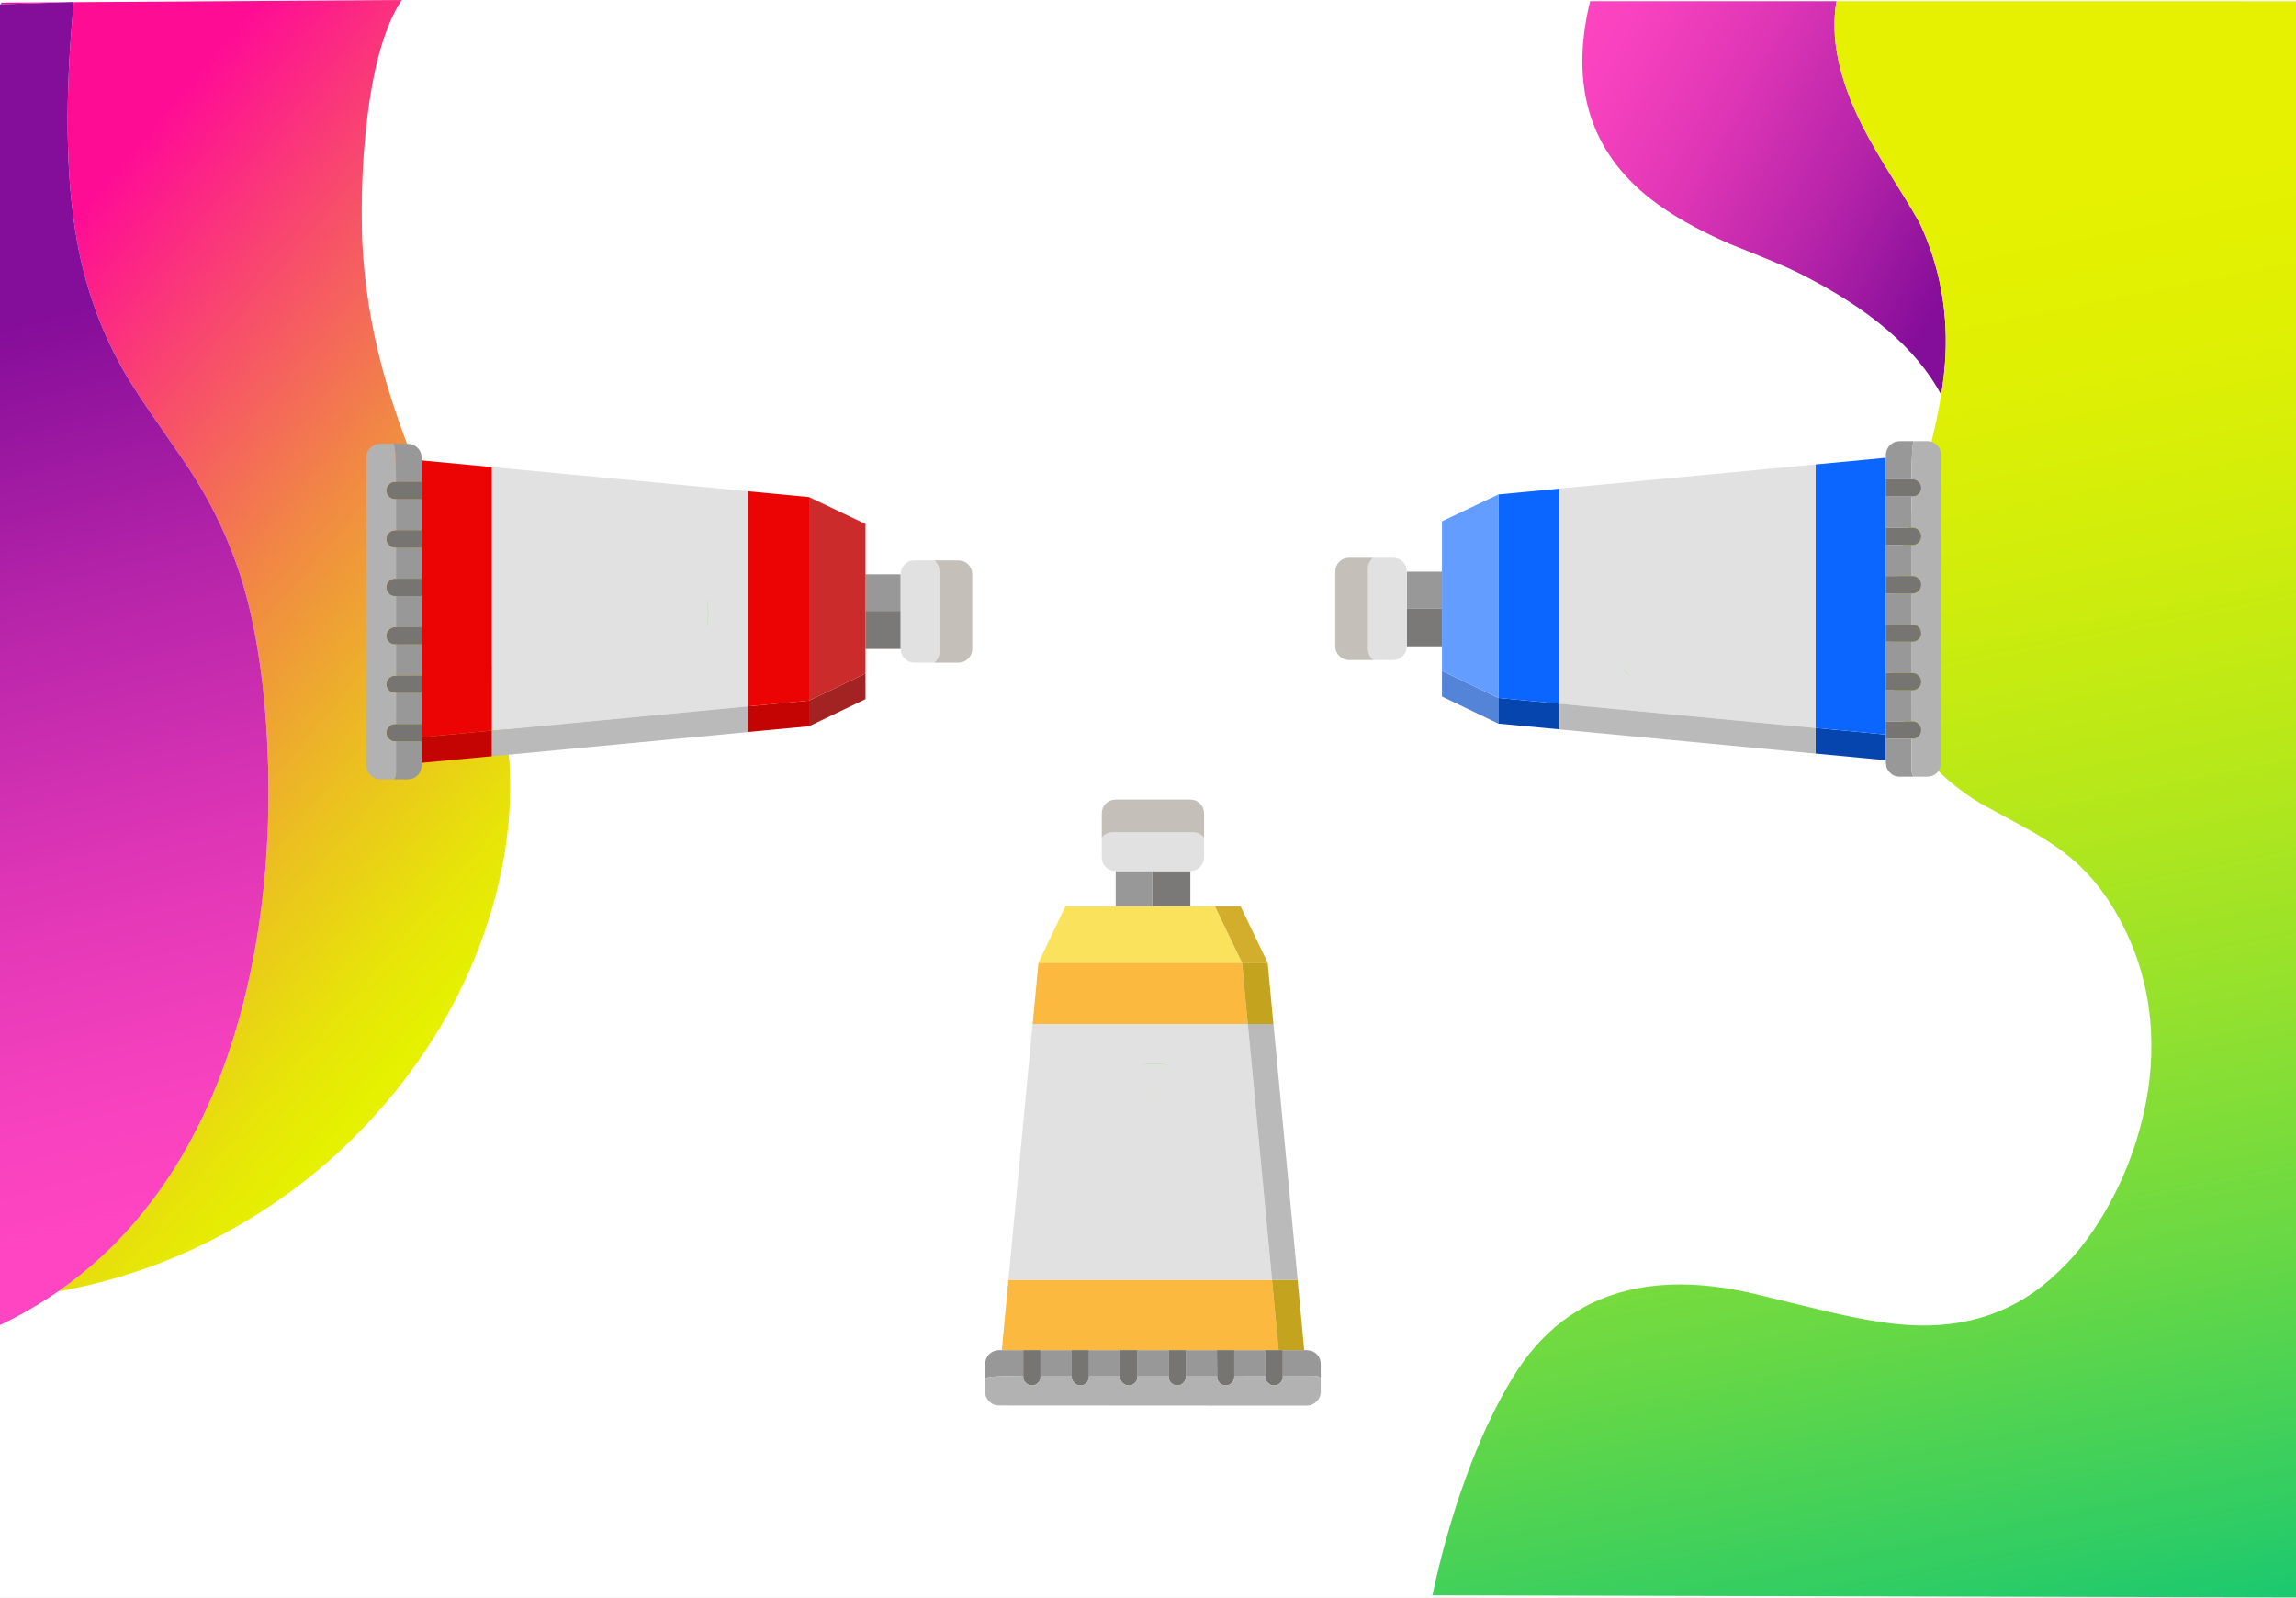
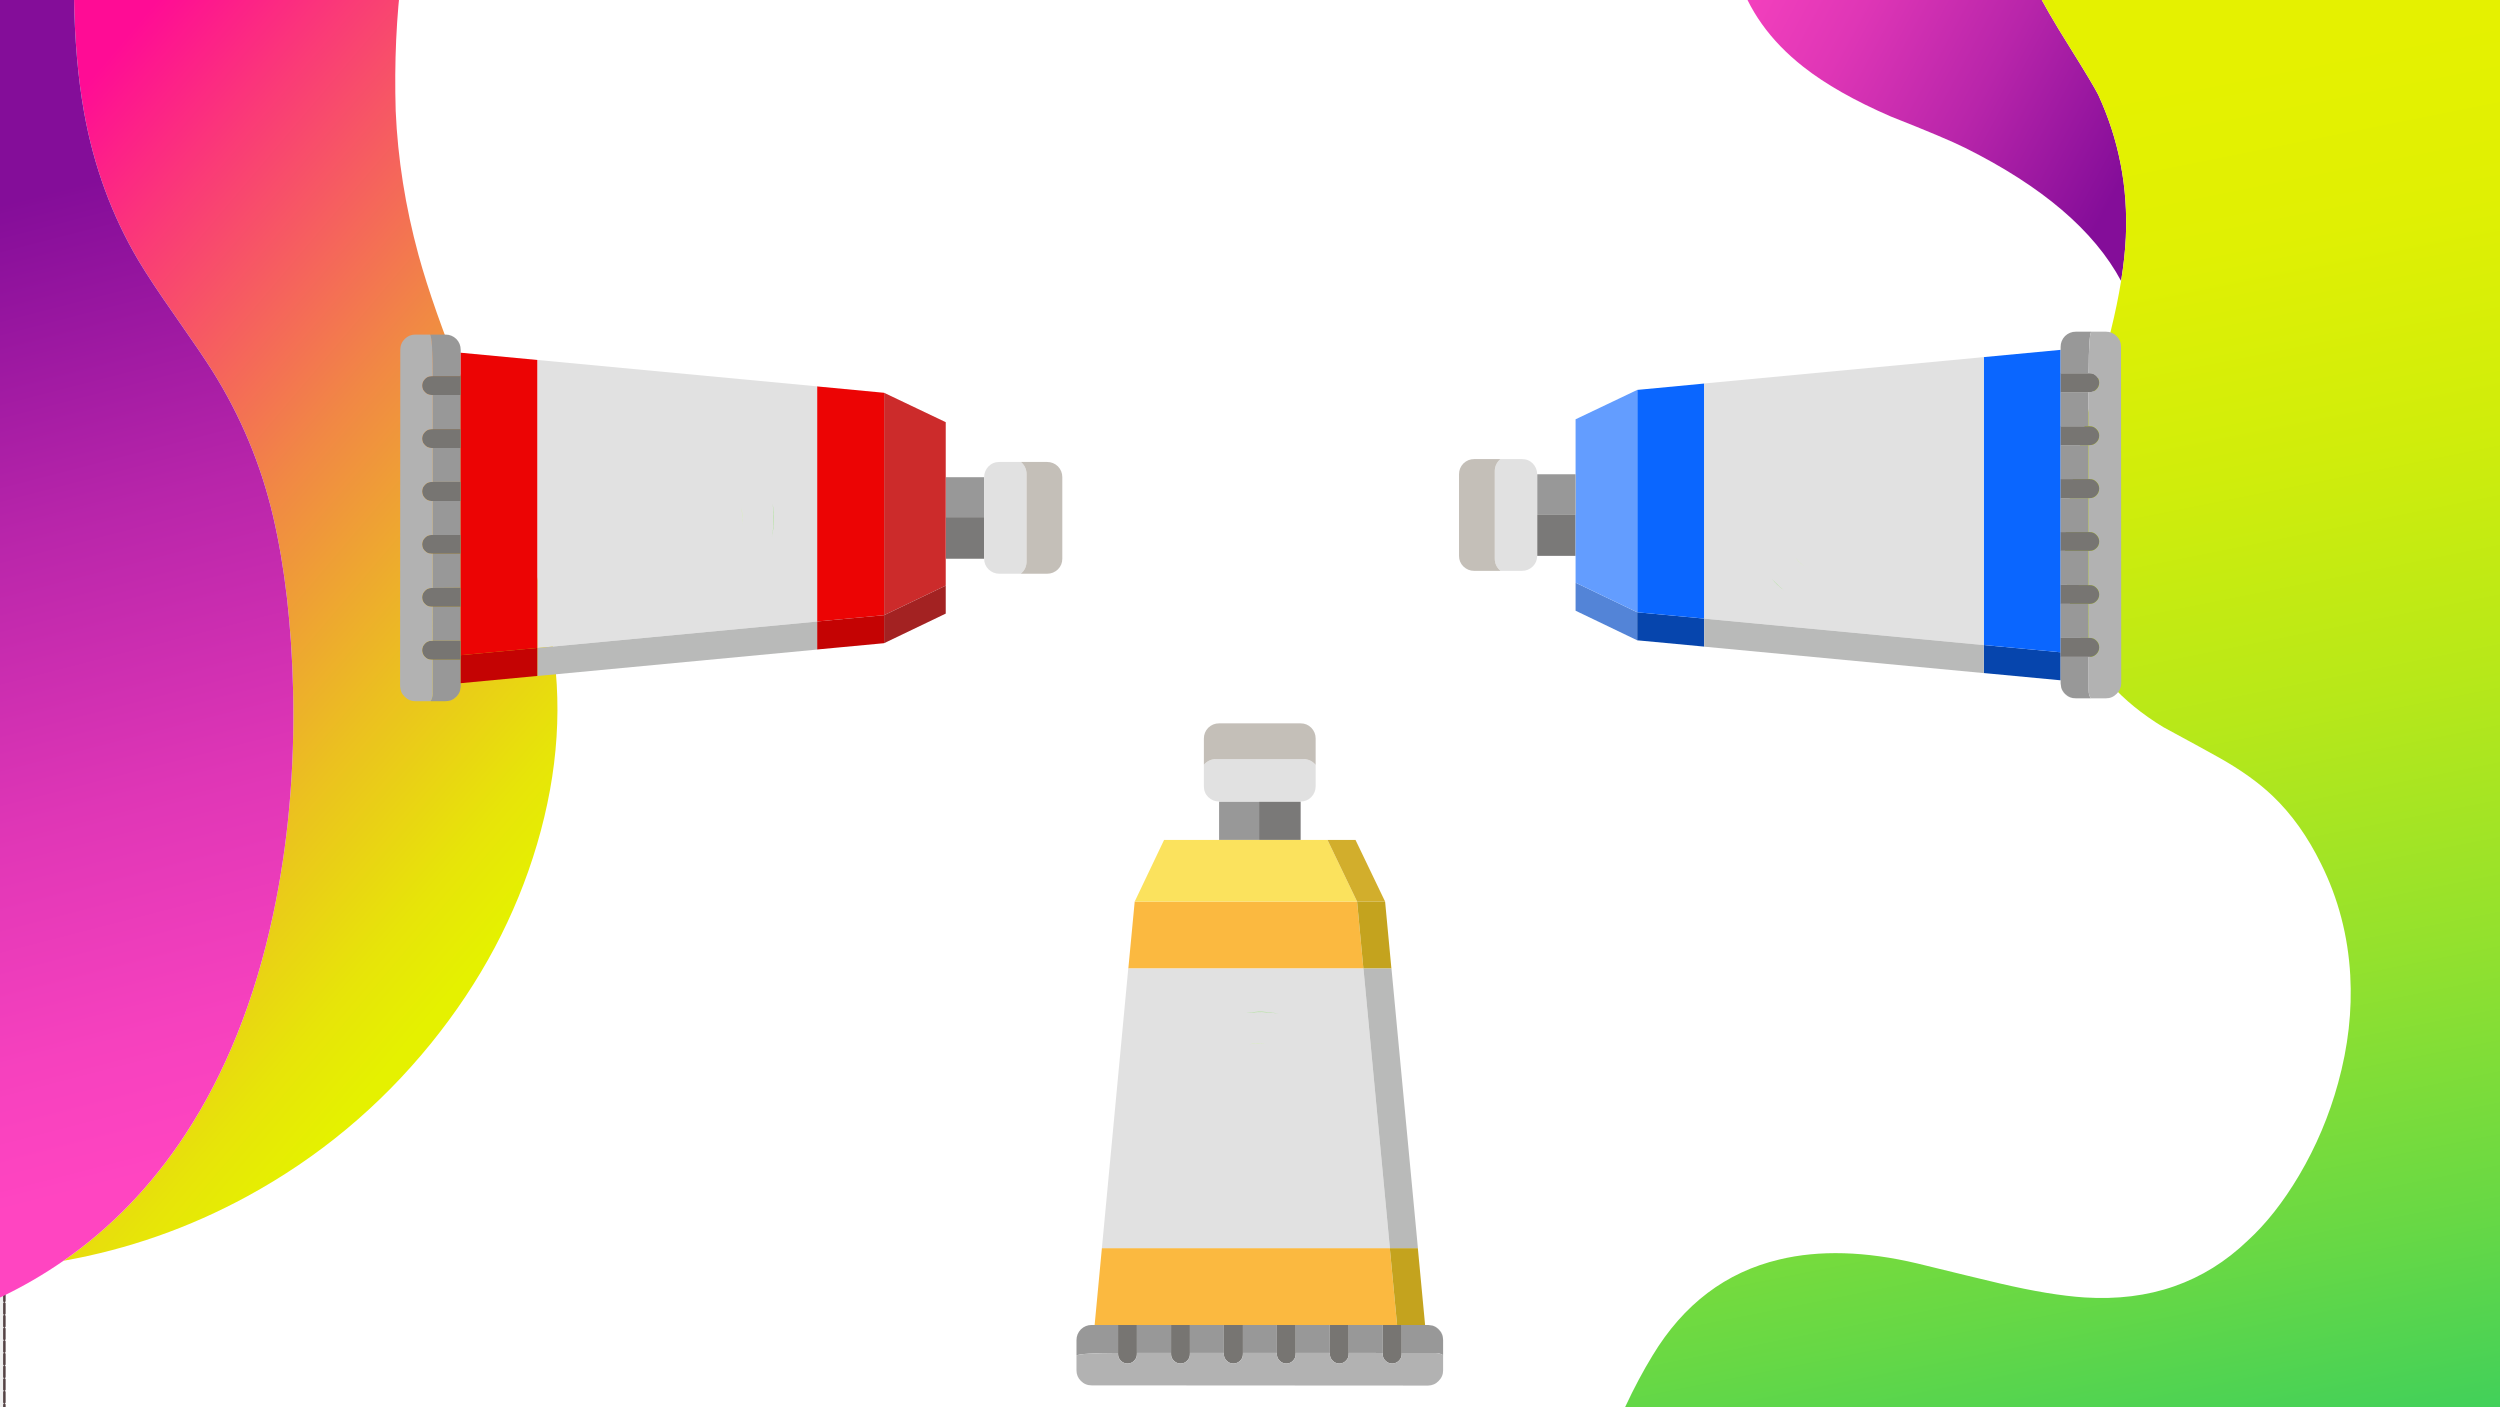
- <svg xmlns="http://www.w3.org/2000/svg" xmlns:xlink="http://www.w3.org/1999/xlink" version="1.1" preserveAspectRatio="none" x="0px" y="0px" width="2046" height="1423.55" viewBox="0 0 2046 1423.55" id="svg170">
+ <svg xmlns="http://www.w3.org/2000/svg" xmlns:xlink="http://www.w3.org/1999/xlink" version="1.1" preserveAspectRatio="none" x="0px" y="0px" width="2567.341" height="1444.89" viewBox="0 0 2567.341 1444.89" id="svg170">
  <defs id="defs144">
    <linearGradient id="Gradient_1" gradientUnits="userSpaceOnUse" x1="-81.55" y1="370.337" x2="470.45" y2="837.763" spreadMethod="pad">
      <stop offset="0%" stop-color="#FF0C95" id="stop2" />
      <stop offset="16.078%" stop-color="#FA3978" id="stop4" />
      <stop offset="45.49%" stop-color="#F18745" id="stop6" />
      <stop offset="70.196%" stop-color="#EBC020" id="stop8" />
      <stop offset="88.235%" stop-color="#E7E409" id="stop10" />
      <stop offset="97.647%" stop-color="#E5F100" id="stop12" />
    </linearGradient>
    <linearGradient id="Gradient_2" gradientUnits="userSpaceOnUse" x1="-67.088" y1="197.012" x2="165.887" y2="1098.188" spreadMethod="pad">
      <stop offset="11.373%" stop-color="#840D99" id="stop15" />
      <stop offset="39.608%" stop-color="#B825AA" id="stop17" />
      <stop offset="64.706%" stop-color="#DF36B6" id="stop19" />
      <stop offset="85.098%" stop-color="#F641BE" id="stop21" />
      <stop offset="97.255%" stop-color="#FF45C1" id="stop23" />
    </linearGradient>
    <linearGradient id="Gradient_3" gradientUnits="userSpaceOnUse" x1="1820.9" y1="216.113" x2="1402.1" y2="-9.512" spreadMethod="pad">
      <stop offset="11.373%" stop-color="#840D99" id="stop26" />
      <stop offset="39.608%" stop-color="#B825AA" id="stop28" />
      <stop offset="64.706%" stop-color="#DF36B6" id="stop30" />
      <stop offset="85.098%" stop-color="#F641BE" id="stop32" />
      <stop offset="97.255%" stop-color="#FF45C1" id="stop34" />
    </linearGradient>
    <linearGradient id="Gradient_4" gradientUnits="userSpaceOnUse" x1="1736.45" y1="1587.062" x2="1468.45" y2="245.938" spreadMethod="pad">
      <stop offset="0%" stop-color="#00C37E" id="stop37" />
      <stop offset="13.333%" stop-color="#31CD63" id="stop39" />
      <stop offset="29.804%" stop-color="#67D845" id="stop41" />
      <stop offset="46.275%" stop-color="#94E12D" id="stop43" />
      <stop offset="61.569%" stop-color="#B7E819" id="stop45" />
      <stop offset="76.078%" stop-color="#D0ED0B" id="stop47" />
      <stop offset="89.412%" stop-color="#E0F003" id="stop49" />
      <stop offset="100%" stop-color="#E5F100" id="stop51" />
    </linearGradient>
    <g id="Symbol_9_0_Layer0_0_FILL">
      <path d="m 1.05,2.35 v 1.4 l 57.7,-1.8 -57.7,0.4 m 326.75,98.3 Q 336.7,32.1 358,0 L 65.75,1.9 q -12.239,127.809 2.8,212.25 11.8,65.95 44.45,121.1 10.2,17.1 29.75,44.95 21.75,31.1 30.35,44.75 34.9,55.6 49.65,118.9 14.5,62.45 16.3,142.4 2.1,96.4 -16.45,182.9 -22.3,103.95 -72,179.45 -40.933,62.086 -98.85,102.25 78.902,-13.999 149.8,-52.55 87.2,-47.45 150,-124.85 Q 412.1,898.7 438,811.05 464.25,722.1 449.05,639.3 439.6,590.1 417.95,532.4 416,527.65 377.45,433.3 353.15,373.7 341.3,330.55 325.25,271.6 322.7,213.05 q -1.75,-59.8 5.1,-112.4 z" id="path54" style="fill:url(#Gradient_1);stroke:none" />
      <path d="M 65.8,1.75 58.75,1.95 1.05,3.75 0,3.8 v 1177 q 27.373,-13.027 51.75,-29.95 57.917,-40.164 98.85,-102.25 49.7,-75.5 72,-179.45 18.55,-86.5 16.45,-182.9 -1.8,-79.95 -16.3,-142.4 Q 208,480.55 173.1,424.95 164.5,411.3 142.75,380.2 123.2,352.35 113,335.25 80.35,280.1 68.55,214.15 53.511,129.709 65.75,1.9 65.791,1.84 65.8,1.75 Z" id="path56" style="fill:url(#Gradient_2);stroke:none" />
      <path d="M 1687.75,160.75 Q 1669,130.9 1659.05,111.05 1628.1,49 1636.55,1.05 h -219.6 q -27.4,112.35 53.75,176.05 27.05,21.3 71.3,40.5 45.55,18 60.55,25.55 94.33,47.007 127.3,108.6 3.077,-19.076 3.85,-35.5 2.8,-61.45 -22.5,-116.35 -4.45,-8.75 -23.45,-39.15 m 312.3,-159.7 h -2.85 l 2.85,0.05 z" id="path58" style="fill:url(#Gradient_3);stroke:none" />
      <path d="m 2000.05,1.1 -2.85,-0.05 h -360.65 q -8.45,47.95 22.5,110 9.95,19.85 28.7,49.7 19,30.4 23.45,39.15 25.3,54.9 22.5,116.35 -0.773,16.424 -3.85,35.5 -6.065,37.692 -21.1,85.75 -23.65,83.6 -24.55,132.25 -1.3,68.85 36.7,110.5 17.5,19.6 43.35,35.35 30.25,16.35 45.35,24.8 26.85,15.05 44,31.5 23,21.95 39.25,55.05 21.2,42.55 23.9,91.25 2.4,43.1 -9.95,87.8 -10.95,39.9 -31.8,75.2 -19.3,32.55 -41.9,53.2 -53.45,51.35 -132.95,46.35 -28.15,-1.85 -69.05,-11.4 -22.95,-5.4 -67.55,-16.35 -63.4,-15 -112.45,-3.2 -65.4,15.5 -103.35,78.25 -23.25,38.05 -42.05,90.2 -17.65,48.7 -29.25,103.4 l 769.55,1.9 V 1.1 Z" id="path60" style="fill:url(#Gradient_4);stroke:none" />
    </g>
    <g id="Symbol_1_copy_3_0_Layer0_0_FILL">
      <path d="M -111.6,91.45 V 71 l -45,-21.6 v 20.45 z" id="path63" style="fill:#5384d7;stroke:none" />
      <path d="M -62.7,96.05 V 75.65 75.6 L -111.6,71 v 20.45 l 48.9,4.6 m 260.2,24.6 v -17.1 -3.35 l -56.1,-5.3 v 0.05 20.4 z" id="path65" style="fill:#0645ad;stroke:none" />
      <path d="m -156.6,-0.55 h -28.05 V 29.8 h 28.05 z" id="path67" style="fill:#7a7978;stroke:none" />
      <path d="m -62.7,-96 -48.9,4.65 V 71 l 48.9,4.6 V -96 m 260.2,-7.5 v -17.1 l -56.1,5.3 V 94.9 l 56.1,5.3 V 89.7 64.85 51 26.15 v -13.7 -24.8 -13.9 -24.8 -13.75 -24.95 z" id="path69" style="fill:#0a66ff;stroke:none" />
      <path d="m -156.6,-29.75 v 29.2 30.35 19.6 l 45,21.6 V -91.35 l -45,21.45 z" id="path71" style="fill:#639dff;stroke:none" />
      <path d="m -184.65,-29.75 v 29.2 h 28.05 v -29.2 h -28.05 m 404.2,163.55 q -1.6,-2.5 -1.6,-5.55 0,-12.7 0,-24.7 H 197.5 v 17.1 2.2 l 0.45,3.2 q 0.75,2.5 2.75,4.5 3.2,3.25 7.9,3.25 h 10.95 M 197.5,51 l 20.4,0.15 q 0,-13.05 0,-25 H 197.5 V 51 m 0,13.85 V 89.7 h 20.45 Q 217.9,76.85 217.9,64.85 h -20.4 m 20.4,-77.2 h -20.4 v 24.8 h 20.4 q -0.05,-13.1 0,-24.8 m 0,-38.7 h -20.4 v 24.8 h 20.4 q -0.05,-13.5 0,-24.8 m 0,-13.75 q 0,-14.95 0,-24.95 h -20.4 v 24.95 h 20.4 m -20.4,-55.8 v 17.1 h 20.45 q 0,-0.7 0,-1.3 0.1,-26.15 1.85,-29.05 h -11.2 q -4.55,0 -7.9,3.2 -3.2,3.35 -3.2,7.9 z" id="path73" style="fill:#989898;stroke:none" />
      <path d="m -211.5,-40.85 q -4.1,3.65 -4.1,8.9 V 31.7 q 0,5.55 4.25,9.05 h 15.6 q 4.55,0 7.9,-3.2 3.2,-3.2 3.2,-7.75 v -30.35 -29.2 q 0,-4.55 -3.2,-7.9 -3.2,-3.2 -7.9,-3.2 H -211.5 M 141.4,94.95 V 94.9 -115.3 L -62.7,-96.05 V -96 75.6 75.65 l 204.1,19.3 M 10.05,37.3 Q 6.221,34.327 3.1,30.5 q 0.75,0.875 1.5,1.7 2.6,2.8 5.45,5.1 m -23.4,9.25 q 1.3,1.4 2.65,2.75 2.9,2.975 6.05,5.6 -4.736,-3.731 -8.7,-8.35 z" id="path75" style="fill:#e1e1e1;stroke:none" />
      <path d="m -238.5,-37.65 q -3.2,3.35 -3.2,7.9 V 29.8 q 0,4.55 3.2,7.75 3.35,3.2 7.9,3.2 h 19.25 q -4.25,-3.5 -4.25,-9.05 v -63.65 q 0,-5.25 4.1,-8.9 h -19.1 q -4.55,0 -7.9,3.2 z" id="path77" style="fill:#c4bfb8;stroke:none" />
      <path d="m 141.4,115.4 v -0.05 -20.4 L -62.7,75.65 v 20.4 0.05 z" id="path79" style="fill:#b9bab9;stroke:none" />
      <path d="m -10.7,49.3 q -1.35,-1.35 -2.65,-2.75 3.964,4.619 8.7,8.35 -3.15,-2.625 -6.05,-5.6 z" id="path81" style="fill:#5ccc2e;stroke:none" />
      <path d="m 3.1,30.5 q 3.121,3.827 6.95,6.8 Q 7.2,35 4.6,32.2 3.85,31.375 3.1,30.5 Z" id="path83" style="fill:#acef54;stroke:none" />
      <path d="m 200.7,130.55 q -2,-2 -2.75,-4.5 0.7,2.6 2.75,4.65 3.35,3.25 7.9,3.1 -4.7,0 -7.9,-3.25 m 17.25,-235.35 q 0,0.6 0,1.3 h 0.85 q 2.9,0 4.8,2.05 2.05,2.05 2.05,4.85 0,2.9 -2.05,4.8 -1.9,2.05 -4.8,2.05 h -0.9 q 0,10 0,24.95 h 0.9 q 2.9,0 4.8,2.05 2.05,2.05 2.05,4.8 0,2.95 -2.05,4.85 -1.9,2.05 -4.8,2.05 h -0.9 q -0.05,11.3 0,24.8 h 0.9 q 2.9,0 4.8,2.05 2.05,2.05 2.05,4.8 0,2.95 -2.05,5 -1.9,2.05 -4.8,2.05 h -0.9 q -0.05,11.7 0,24.8 h 0.9 q 2.9,0 4.8,2.05 2.05,2.05 2.05,4.8 0,2.95 -2.05,4.85 -1.9,2 -4.8,2 h -0.9 q 0,11.95 0,25 h 0.9 q 2.9,0 4.8,2.05 2.05,2.05 2.05,4.8 0,2.9 -2.05,4.8 -1.9,2.05 -4.8,2.05 h -0.9 q 0,12 0.05,24.85 h 0.85 q 2.9,0 4.8,2.05 2.05,2.05 2.05,4.8 0,2.9 -2.05,4.95 -2,2.05 -4.8,2.05 h -0.85 q 0,12 0,24.7 0,3.05 1.6,5.55 h 11.1 q 4.5,0 7.7,-3.25 3.25,-3.05 3.4,-7.7 l -0.15,-245.6 q 0,-4.7 -3.25,-7.9 -3.2,-3.2 -7.7,-3.2 H 219.8 q -1.75,2.9 -1.85,29.05 z" id="path85" style="fill:#b2b2b2;stroke:none" />
      <path d="m 218.8,89.7 h -0.85 -20.45 v 10.5 3.35 h 20.45 0.85 q 2.8,0 4.8,-2.05 2.05,-2.05 2.05,-4.95 0,-2.75 -2.05,-4.8 -1.9,-2.05 -4.8,-2.05 M 197.5,51 v 13.85 h 20.4 0.9 q 2.9,0 4.8,-2.05 2.05,-1.9 2.05,-4.8 0,-2.75 -2.05,-4.8 -1.9,-2.05 -4.8,-2.05 h -0.9 L 197.5,51 m 20.4,-24.85 h 0.9 q 2.9,0 4.8,-2 2.05,-1.9 2.05,-4.85 0,-2.75 -2.05,-4.8 -1.9,-2.05 -4.8,-2.05 h -0.9 -20.4 v 13.7 h 20.4 m -20.4,-52.4 v 13.9 h 20.4 0.9 q 2.9,0 4.8,-2.05 2.05,-2.05 2.05,-5 0,-2.75 -2.05,-4.8 -1.9,-2.05 -4.8,-2.05 h -0.9 -20.4 m 21.3,-38.55 h -0.9 -20.4 v 13.75 h 20.4 0.9 q 2.9,0 4.8,-2.05 2.05,-1.9 2.05,-4.85 0,-2.75 -2.05,-4.8 -1.9,-2.05 -4.8,-2.05 m 4.8,-36.65 q -1.9,-2.05 -4.8,-2.05 h -0.85 -20.45 v 13.75 h 20.4 0.9 q 2.9,0 4.8,-2.05 2.05,-1.9 2.05,-4.8 0,-2.8 -2.05,-4.85 z" id="path87" style="fill:#777572;stroke:none" />
    </g>
    <g id="Symbol_1_0_Layer0_0_FILL">
      <path d="M -156.6,29.75 V 0.55 h -28.05 v 29.2 h 28.05 m 374.55,75.05 q 0,-0.6 0,-1.3 H 197.5 v 17.1 2.15 q 0,4.55 3.2,7.9 3.35,3.2 7.9,3.2 h 11.2 q -1.75,-2.9 -1.85,-29.05 M 197.5,51.05 h 20.4 q -0.05,-11.3 0,-24.8 h -20.4 v 24.8 m 0,13.75 v 24.95 h 20.4 q 0,-10 0,-24.95 h -20.4 m 20.4,-77.25 h -20.4 v 24.8 h 20.4 q -0.05,-11.7 0,-24.8 m 0,-38.7 -20.4,0.15 v 24.85 h 20.4 q 0,-11.95 0,-25 m 0,-13.7 q 0,-12 0.05,-24.85 H 197.5 v 24.85 h 20.4 m -20.4,-55.8 v 17.1 h 20.45 q 0,-12 0,-24.7 0,-3.05 1.6,-5.55 H 208.6 q -4.7,0 -7.9,3.25 -2,2 -2.75,4.5 l -0.45,3.2 z" id="path90" style="fill:#989898;stroke:none" />
      <path d="m -156.6,-29.8 h -28.05 V 0.55 h 28.05 z" id="path92" style="fill:#7a7978;stroke:none" />
      <path d="m -62.7,-75.6 -48.9,4.6 V 91.35 L -62.7,96 V -75.6 m 260.2,10.75 v -24.85 -10.5 l -56.1,5.3 v 210.2 l 56.1,5.3 V 103.5 89.75 64.8 51.05 26.25 12.35 -12.45 -26.15 -51 Z" id="path94" style="fill:#fbb940;stroke:none" />
      <path d="m -156.6,-49.4 v 19.6 30.35 29.2 40.15 l 45,21.45 V -71 Z" id="path96" style="fill:#fbe25d;stroke:none" />
      <path d="m -111.6,-71 v -20.45 l -45,21.6 v 20.45 z" id="path98" style="fill:#d2ae2c;stroke:none" />
      <path d="M -111.6,-91.45 V -71 l 48.9,-4.6 v -0.05 -20.4 l -48.9,4.6 m 253,-3.5 v 0.05 l 56.1,-5.3 v -3.35 -17.1 l -56.1,5.3 z" id="path100" style="fill:#c4a31e;stroke:none" />
      <path d="m -211.35,-40.75 q -4.25,3.5 -4.25,9.05 v 63.65 q 0,5.25 4.1,8.9 h 15.75 q 4.7,0 7.9,-3.2 3.2,-3.35 3.2,-7.9 V 0.55 -29.8 q 0,-4.55 -3.2,-7.75 -3.35,-3.2 -7.9,-3.2 h -15.6 M 141.4,-94.9 v -0.05 l -204.1,19.3 V -75.6 96 96.05 L 141.4,115.3 V -94.9 M -7.95,3.2 q 0.15,2.25 0.5,4.45 -1.1,-6 -0.5,-11.9 -0.3,3.65 0,7.45 M -30.9,2.6 q 0.15,3.85 0.65,7.6 -2,-12.05 0.55,-23.9 -1.55,8 -1.2,16.3 z" id="path102" style="fill:#e1e1e1;stroke:none" />
      <path d="m -211.35,-40.75 h -19.25 q -4.55,0 -7.9,3.2 -3.2,3.2 -3.2,7.75 v 59.55 q 0,4.55 3.2,7.9 3.35,3.2 7.9,3.2 h 19.1 q -4.1,-3.65 -4.1,-8.9 V -31.7 q 0,-5.55 4.25,-9.05 z" id="path104" style="fill:#c4bfb8;stroke:none" />
      <path d="m 218.8,89.75 h -0.9 -20.4 v 13.75 h 20.45 0.85 q 2.9,0 4.8,-2.05 2.05,-2.05 2.05,-4.85 0,-2.9 -2.05,-4.8 -1.9,-2.05 -4.8,-2.05 M 197.5,51.05 V 64.8 h 20.4 0.9 q 2.9,0 4.8,-2.05 2.05,-2.05 2.05,-4.8 0,-2.95 -2.05,-4.85 -1.9,-2.05 -4.8,-2.05 h -0.9 -20.4 m 21.3,-38.7 h -0.9 -20.4 v 13.9 h 20.4 0.9 q 2.9,0 4.8,-2.05 2.05,-2.05 2.05,-4.8 0,-2.95 -2.05,-5 -1.9,-2.05 -4.8,-2.05 m -21.3,-38.5 v 13.7 h 20.4 0.9 q 2.9,0 4.8,-2.05 2.05,-2.05 2.05,-4.8 0,-2.95 -2.05,-4.85 -1.9,-2 -4.8,-2 h -0.9 -20.4 m 20.4,-25 h 0.9 q 2.9,0 4.8,-2.05 2.05,-2.05 2.05,-4.8 0,-2.9 -2.05,-4.8 -1.9,-2.05 -4.8,-2.05 h -0.9 -20.4 V -51 l 20.4,-0.15 m -20.4,-52.4 v 3.35 10.5 h 20.45 0.85 q 2.9,0 4.8,-2.05 2.05,-2.05 2.05,-4.8 0,-2.9 -2.05,-4.95 -2,-2.05 -4.8,-2.05 h -0.85 z" id="path106" style="fill:#777572;stroke:none" />
      <path d="m 219.55,-133.8 q -1.6,2.5 -1.6,5.55 0,12.7 0,24.7 h 0.85 q 2.8,0 4.8,2.05 2.05,2.05 2.05,4.95 0,2.75 -2.05,4.8 -1.9,2.05 -4.8,2.05 h -0.85 q -0.05,12.85 -0.05,24.85 h 0.9 q 2.9,0 4.8,2.05 2.05,1.9 2.05,4.8 0,2.75 -2.05,4.8 -1.9,2.05 -4.8,2.05 h -0.9 q 0,13.05 0,25 h 0.9 q 2.9,0 4.8,2 2.05,1.9 2.05,4.85 0,2.75 -2.05,4.8 -1.9,2.05 -4.8,2.05 h -0.9 q -0.05,13.1 0,24.8 h 0.9 q 2.9,0 4.8,2.05 2.05,2.05 2.05,5 0,2.75 -2.05,4.8 -1.9,2.05 -4.8,2.05 h -0.9 q -0.05,13.5 0,24.8 h 0.9 q 2.9,0 4.8,2.05 2.05,1.9 2.05,4.85 0,2.75 -2.05,4.8 -1.9,2.05 -4.8,2.05 h -0.9 q 0,14.95 0,24.95 h 0.9 q 2.9,0 4.8,2.05 2.05,1.9 2.05,4.8 0,2.8 -2.05,4.85 -1.9,2.05 -4.8,2.05 h -0.85 q 0,0.7 0,1.3 0.1,26.15 1.85,29.05 h 10.85 q 4.5,0 7.7,-3.2 3.25,-3.2 3.25,-7.9 l 0.15,-245.6 q -0.15,-4.65 -3.4,-7.7 -3.2,-3.25 -7.7,-3.25 h -11.1 m -21.6,7.75 q 0.75,-2.5 2.75,-4.5 3.2,-3.25 7.9,-3.25 -4.55,-0.15 -7.9,3.1 -2.05,2.05 -2.75,4.65 z" id="path108" style="fill:#b2b2b2;stroke:none" />
      <path d="m -30.25,10.2 q -0.5,-3.75 -0.65,-7.6 -0.35,-8.3 1.2,-16.3 -2.55,11.85 -0.55,23.9 z" id="path110" style="fill:#5ccc2e;stroke:none" />
      <path d="m -7.45,7.65 q -0.35,-2.2 -0.5,-4.45 -0.3,-3.8 0,-7.45 -0.6,5.9 0.5,11.9 z" id="path112" style="fill:#acef54;stroke:none" />
      <path d="m 141.4,-115.35 v -0.05 l -204.1,19.3 v 0.05 20.4 l 204.1,-19.3 z" id="path114" style="fill:#b9bab9;stroke:none" />
    </g>
    <g id="Symbol_1_copy_6_0_Layer0_0_FILL">
      <path d="M -156.6,29.75 V 0.55 h -28.05 v 29.2 h 28.05 m 365.2,104.1 h 11.2 q -1.75,-2.9 -1.85,-29.05 0,-0.6 0,-1.3 H 197.5 v 17.1 2.15 q 0,4.55 3.2,7.9 3.35,3.2 7.9,3.2 M 197.5,26.25 v 24.8 h 20.4 q -0.05,-11.3 0,-24.8 h -20.4 m 0,38.55 v 24.95 h 20.4 q 0,-10 0,-24.95 h -20.4 m 20.4,-77.25 h -20.4 v 24.8 h 20.4 q -0.05,-11.7 0,-24.8 M 197.5,-51 v 24.85 h 20.4 q 0,-11.95 0,-25 L 197.5,-51 m 20.4,-13.85 q 0,-12 0.05,-24.85 H 197.5 v 24.85 h 20.4 m -17.2,-65.7 q -2,2 -2.75,4.5 l -0.45,3.2 v 2.2 17.1 h 20.45 q 0,-12 0,-24.7 0,-3.05 1.6,-5.55 H 208.6 q -4.7,0 -7.9,3.25 z" id="path117" style="fill:#989898;stroke:none" />
      <path d="m -156.6,-29.8 h -28.05 V 0.55 h 28.05 z" id="path119" style="fill:#7a7978;stroke:none" />
      <path d="m -62.7,-75.6 -48.9,4.6 V 91.35 L -62.7,96 V -75.6 M 197.5,-51 v -13.85 -24.85 -10.5 l -56.1,5.3 v 210.2 l 56.1,5.3 V 103.5 89.75 64.8 51.05 v -24.8 -13.9 -24.8 -13.7 z" id="path121" style="fill:#ec0404;stroke:none" />
      <path d="m -156.6,-49.4 v 19.6 30.35 29.2 40.15 l 45,21.45 V -71 Z" id="path123" style="fill:#cc2b2b;stroke:none" />
      <path d="m -111.6,-71 v -20.45 l -45,21.6 v 20.45 z" id="path125" style="fill:#a32222;stroke:none" />
      <path d="M -111.6,-91.45 V -71 l 48.9,-4.6 v -0.05 -20.4 l -48.9,4.6 m 253,-3.5 v 0.05 l 56.1,-5.3 v -3.35 -17.1 l -56.1,5.3 z" id="path127" style="fill:#c40303;stroke:none" />
      <path d="m -211.35,-40.75 q -4.25,3.5 -4.25,9.05 v 63.65 q 0,5.25 4.1,8.9 h 15.75 q 4.7,0 7.9,-3.2 3.2,-3.35 3.2,-7.9 V 0.55 -29.8 q 0,-4.55 -3.2,-7.75 -3.35,-3.2 -7.9,-3.2 h -15.6 M 141.4,-94.9 v -0.05 l -204.1,19.3 V -75.6 96 96.05 L 141.4,115.3 V -94.9 M -7.95,3.2 q 0.15,2.25 0.5,4.45 -1.1,-6 -0.5,-11.9 -0.3,3.65 0,7.45 M -30.9,2.6 q 0.15,3.85 0.65,7.6 -2,-12.05 0.55,-23.9 -1.55,8 -1.2,16.3 z" id="path129" style="fill:#e1e1e1;stroke:none" />
      <path d="m -215.6,-31.7 q 0,-5.55 4.25,-9.05 h -19.25 q -4.55,0 -7.9,3.2 -3.2,3.2 -3.2,7.75 v 59.55 q 0,4.55 3.2,7.9 3.35,3.2 7.9,3.2 h 19.1 q -4.1,-3.65 -4.1,-8.9 z" id="path131" style="fill:#c4bfb8;stroke:none" />
      <path d="m 218.8,89.75 h -0.9 -20.4 v 13.75 h 20.45 0.85 q 2.9,0 4.8,-2.05 2.05,-2.05 2.05,-4.85 0,-2.9 -2.05,-4.8 -1.9,-2.05 -4.8,-2.05 M 197.5,51.05 V 64.8 h 20.4 0.9 q 2.9,0 4.8,-2.05 2.05,-2.05 2.05,-4.8 0,-2.95 -2.05,-4.85 -1.9,-2.05 -4.8,-2.05 h -0.9 -20.4 m 21.3,-38.7 h -0.9 -20.4 v 13.9 h 20.4 0.9 q 2.9,0 4.8,-2.05 2.05,-2.05 2.05,-4.8 0,-2.95 -2.05,-5 -1.9,-2.05 -4.8,-2.05 m -21.3,-38.5 v 13.7 h 20.4 0.9 q 2.9,0 4.8,-2.05 2.05,-2.05 2.05,-4.8 0,-2.95 -2.05,-4.85 -1.9,-2 -4.8,-2 h -0.9 -20.4 m 20.4,-25 h 0.9 q 2.9,0 4.8,-2.05 2.05,-2.05 2.05,-4.8 0,-2.9 -2.05,-4.8 -1.9,-2.05 -4.8,-2.05 h -0.9 -20.4 V -51 l 20.4,-0.15 m -20.4,-52.4 v 3.35 10.5 h 20.45 0.85 q 2.9,0 4.8,-2.05 2.05,-2.05 2.05,-4.8 0,-2.9 -2.05,-4.95 -2,-2.05 -4.8,-2.05 h -0.85 z" id="path133" style="fill:#777572;stroke:none" />
      <path d="m 241.75,-122.85 q -0.15,-4.65 -3.4,-7.7 -3.2,-3.25 -7.7,-3.25 h -11.1 q -1.6,2.5 -1.6,5.55 0,12.7 0,24.7 h 0.85 q 2.8,0 4.8,2.05 2.05,2.05 2.05,4.95 0,2.75 -2.05,4.8 -1.9,2.05 -4.8,2.05 h -0.85 q -0.05,12.85 -0.05,24.85 h 0.9 q 2.9,0 4.8,2.05 2.05,1.9 2.05,4.8 0,2.75 -2.05,4.8 -1.9,2.05 -4.8,2.05 h -0.9 q 0,13.05 0,25 h 0.9 q 2.9,0 4.8,2 2.05,1.9 2.05,4.85 0,2.75 -2.05,4.8 -1.9,2.05 -4.8,2.05 h -0.9 q -0.05,13.1 0,24.8 h 0.9 q 2.9,0 4.8,2.05 2.05,2.05 2.05,5 0,2.75 -2.05,4.8 -1.9,2.05 -4.8,2.05 h -0.9 q -0.05,13.5 0,24.8 h 0.9 q 2.9,0 4.8,2.05 2.05,1.9 2.05,4.85 0,2.75 -2.05,4.8 -1.9,2.05 -4.8,2.05 h -0.9 q 0,14.95 0,24.95 h 0.9 q 2.9,0 4.8,2.05 2.05,1.9 2.05,4.8 0,2.8 -2.05,4.85 -1.9,2.05 -4.8,2.05 h -0.85 q 0,0.7 0,1.3 0.1,26.15 1.85,29.05 h 10.85 q 4.5,0 7.7,-3.2 3.25,-3.2 3.25,-7.9 l 0.15,-245.6 m -41.05,-7.85 q -2.05,2.05 -2.75,4.65 0.75,-2.5 2.75,-4.5 3.2,-3.25 7.9,-3.25 -4.55,-0.15 -7.9,3.1 z" id="path135" style="fill:#b2b2b2;stroke:none" />
      <path d="m -30.25,10.2 q -0.5,-3.75 -0.65,-7.6 -0.35,-8.3 1.2,-16.3 -2.55,11.85 -0.55,23.9 z" id="path137" style="fill:#5ccc2e;stroke:none" />
      <path d="m -7.45,7.65 q -0.35,-2.2 -0.5,-4.45 -0.3,-3.8 0,-7.45 -0.6,5.9 0.5,11.9 z" id="path139" style="fill:#acef54;stroke:none" />
      <path d="m 141.4,-115.35 v -0.05 l -204.1,19.3 v 0.05 20.4 l 204.1,-19.3 z" id="path141" style="fill:#b9bab9;stroke:none" />
    </g>
+     <clipPath clipPathUnits="userSpaceOnUse" id="clipPath918">
+       <rect style="opacity:0.432;fill:#c0e00d;fill-opacity:1;stroke:#554345;stroke-width:2.065;stroke-linecap:round;stroke-linejoin:round;stroke-miterlimit:4;stroke-dasharray:8.259, 2.065;stroke-dashoffset:0;stroke-opacity:1" id="rect920" width="2044.373" height="1147.463" x="-5.511" y="122.612" />
+     </clipPath>
  </defs>
-   <rect style="fill:#ffffff;fill-opacity:1;stroke:none;stroke-width:7.578;stroke-linecap:round;stroke-linejoin:round;stroke-miterlimit:4;stroke-dasharray:none;stroke-dashoffset:0;stroke-opacity:1" id="rect905" width="2046" height="1426.9" x="0" y="-3.35" rx="0" ry="0" />
-   <g id="g168">
+   <rect style="fill:#ffffff;fill-opacity:1;stroke:none;stroke-width:7.578;stroke-linecap:round;stroke-linejoin:round;stroke-miterlimit:4;stroke-dasharray:none;stroke-dashoffset:0;stroke-opacity:1" id="rect905" width="2046" height="1426.9" x="85.392" y="65.25" rx="0" ry="0" />
+   <rect style="opacity:1;fill:#ffffff;fill-opacity:1;stroke:#554345;stroke-width:2.6;stroke-linecap:round;stroke-linejoin:round;stroke-miterlimit:4;stroke-dasharray:10.4, 2.6;stroke-dashoffset:0;stroke-opacity:1" id="rect922" width="2575.247" height="1469.644" x="4.494" y="-6.777" />
+   <g id="g168" transform="matrix(1.259203,0,0,1.259203,0,-154.3935)" clip-path="url(#clipPath918)">
    <g id="g148">
      <use xlink:href="#Symbol_9_0_Layer0_0_FILL" id="use146" x="0" y="0" width="100%" height="100%" />
    </g>
    <g transform="matrix(1.117126,0,0,1.117126,1459.9,542.65)" id="g154">
      <g id="g152">
        <use xlink:href="#Symbol_1_copy_3_0_Layer0_0_FILL" id="use150" x="0" y="0" width="100%" height="100%" />
      </g>
    </g>
    <g transform="matrix(0,1.117126,-1.117126,0,1027.45,982.55)" id="g160">
      <g id="g158">
        <use xlink:href="#Symbol_1_0_Layer0_0_FILL" id="use156" x="0" y="0" width="100%" height="100%" />
      </g>
    </g>
    <g transform="matrix(-1.117126,0,0,-1.117126,596.35,545)" id="g166">
      <g id="g164">
        <use xlink:href="#Symbol_1_copy_6_0_Layer0_0_FILL" id="use162" x="0" y="0" width="100%" height="100%" />
      </g>
    </g>
  </g>
</svg>
